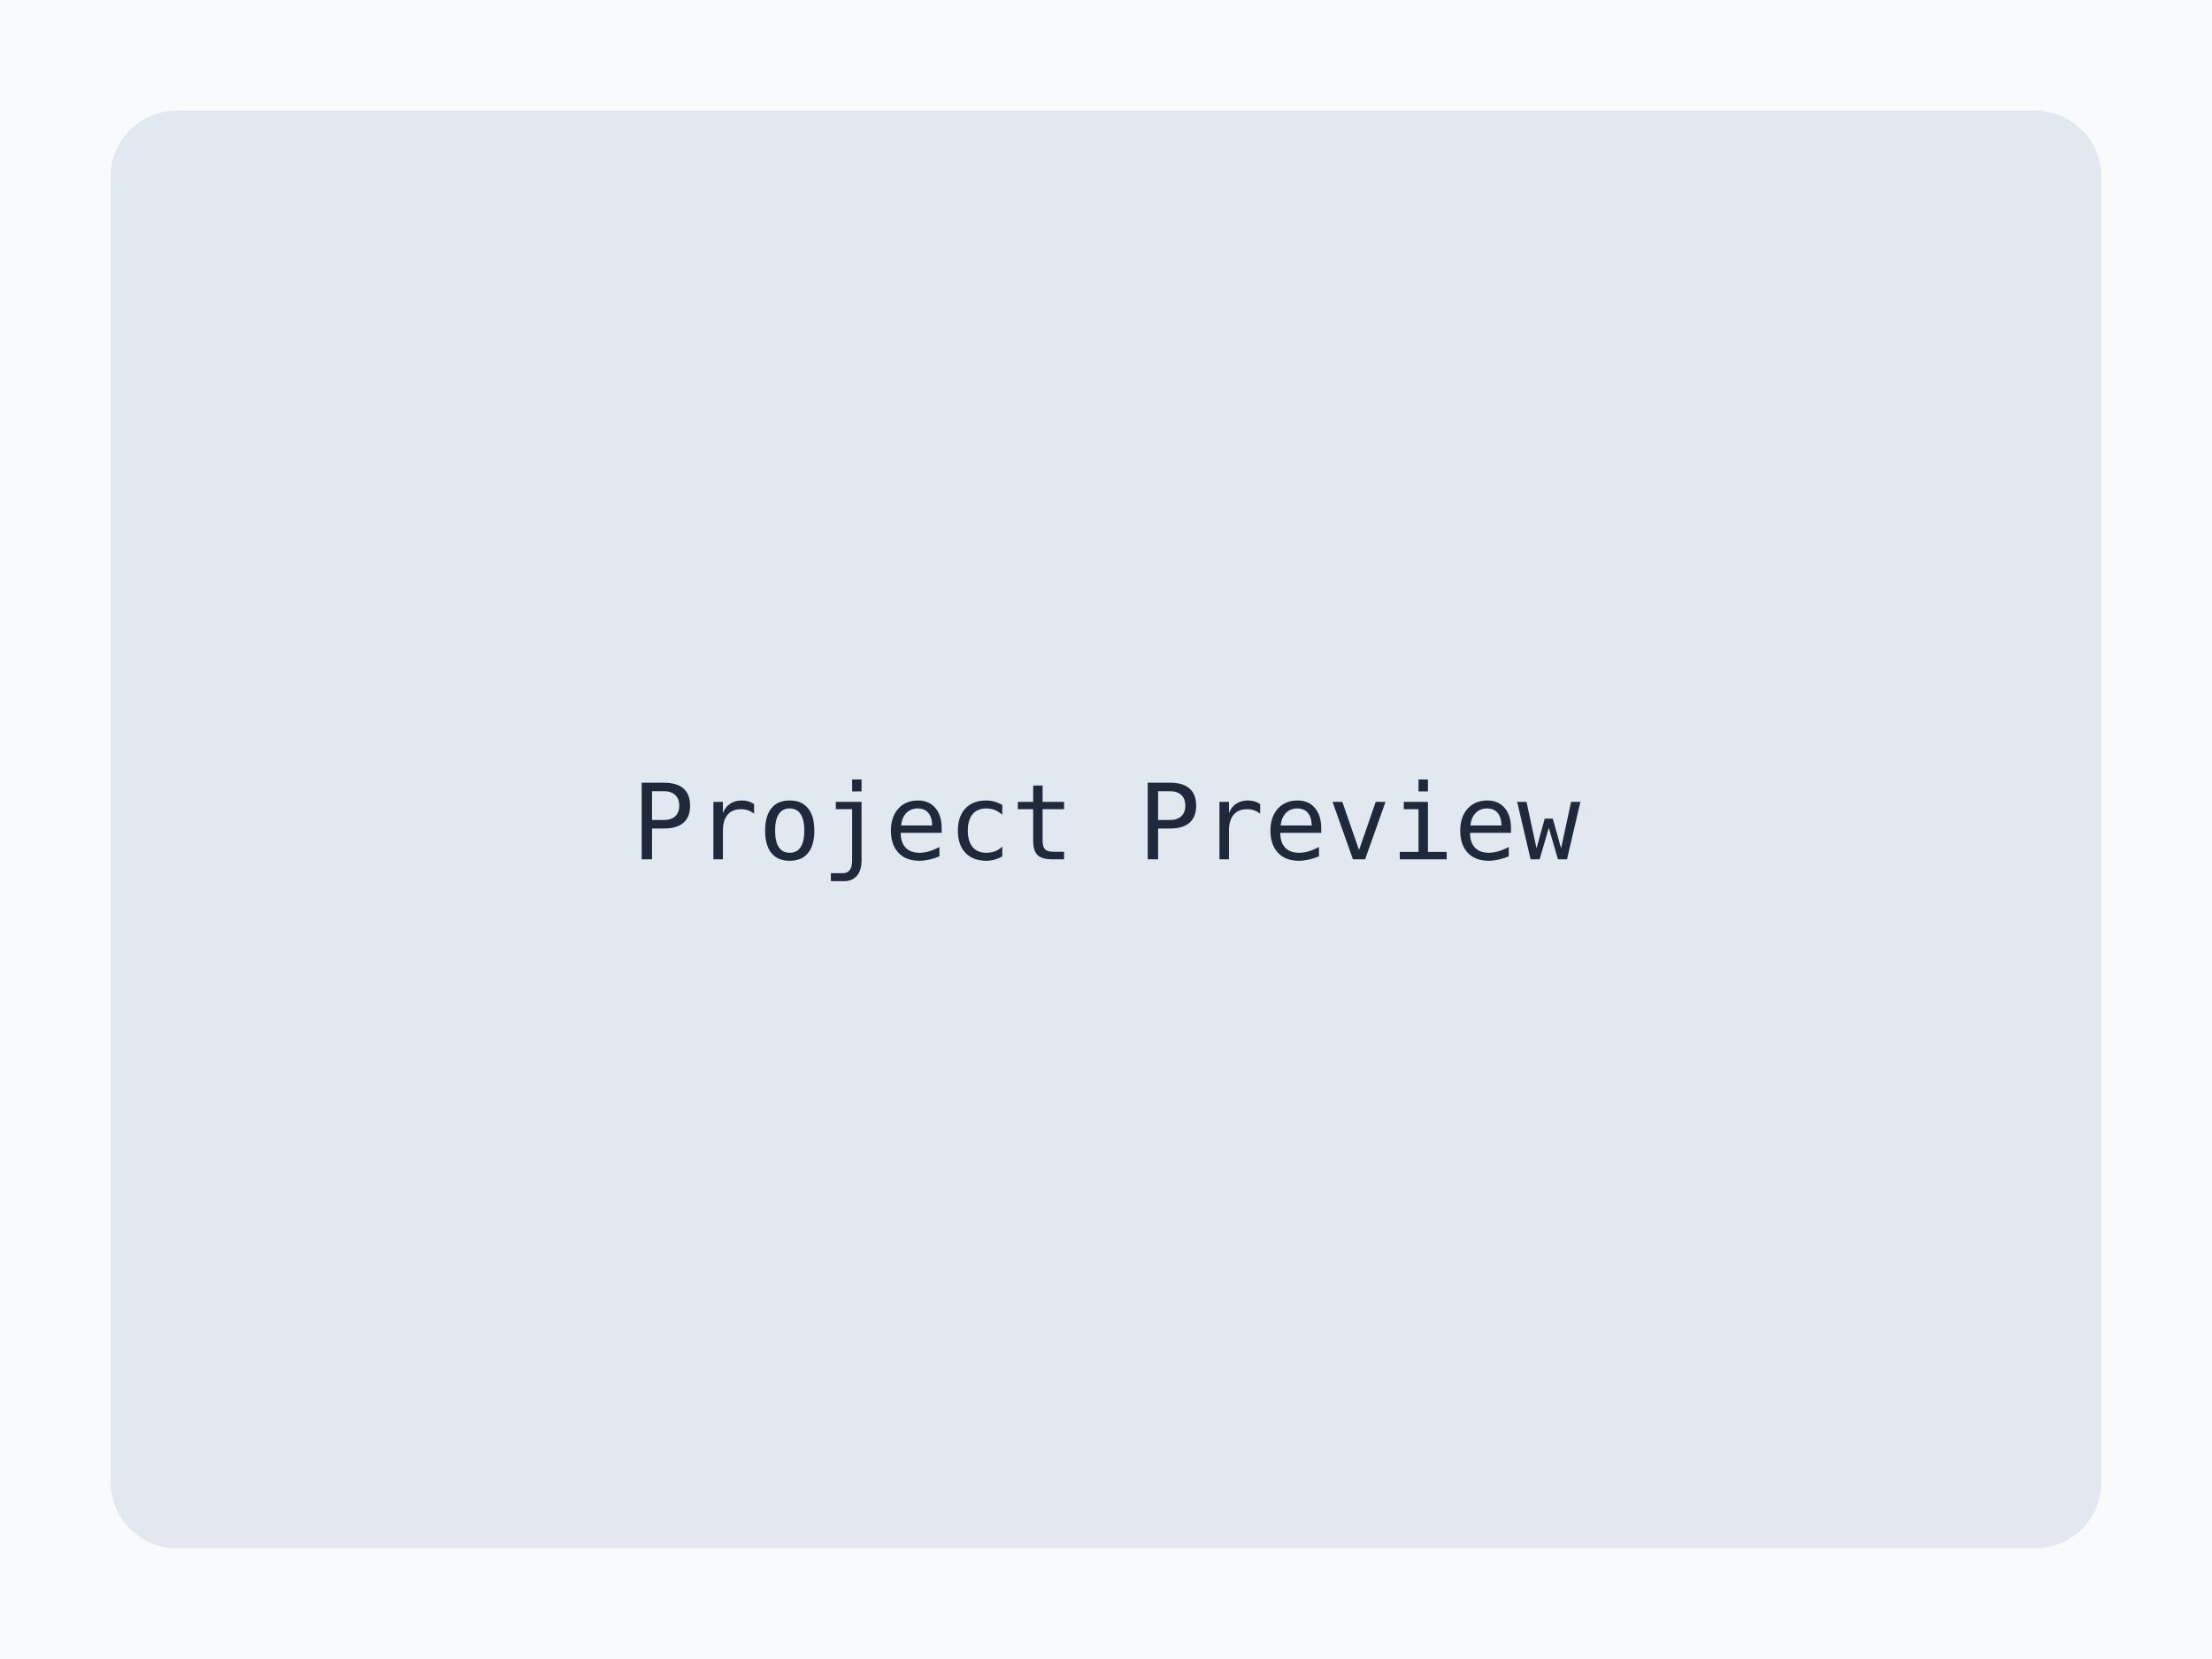
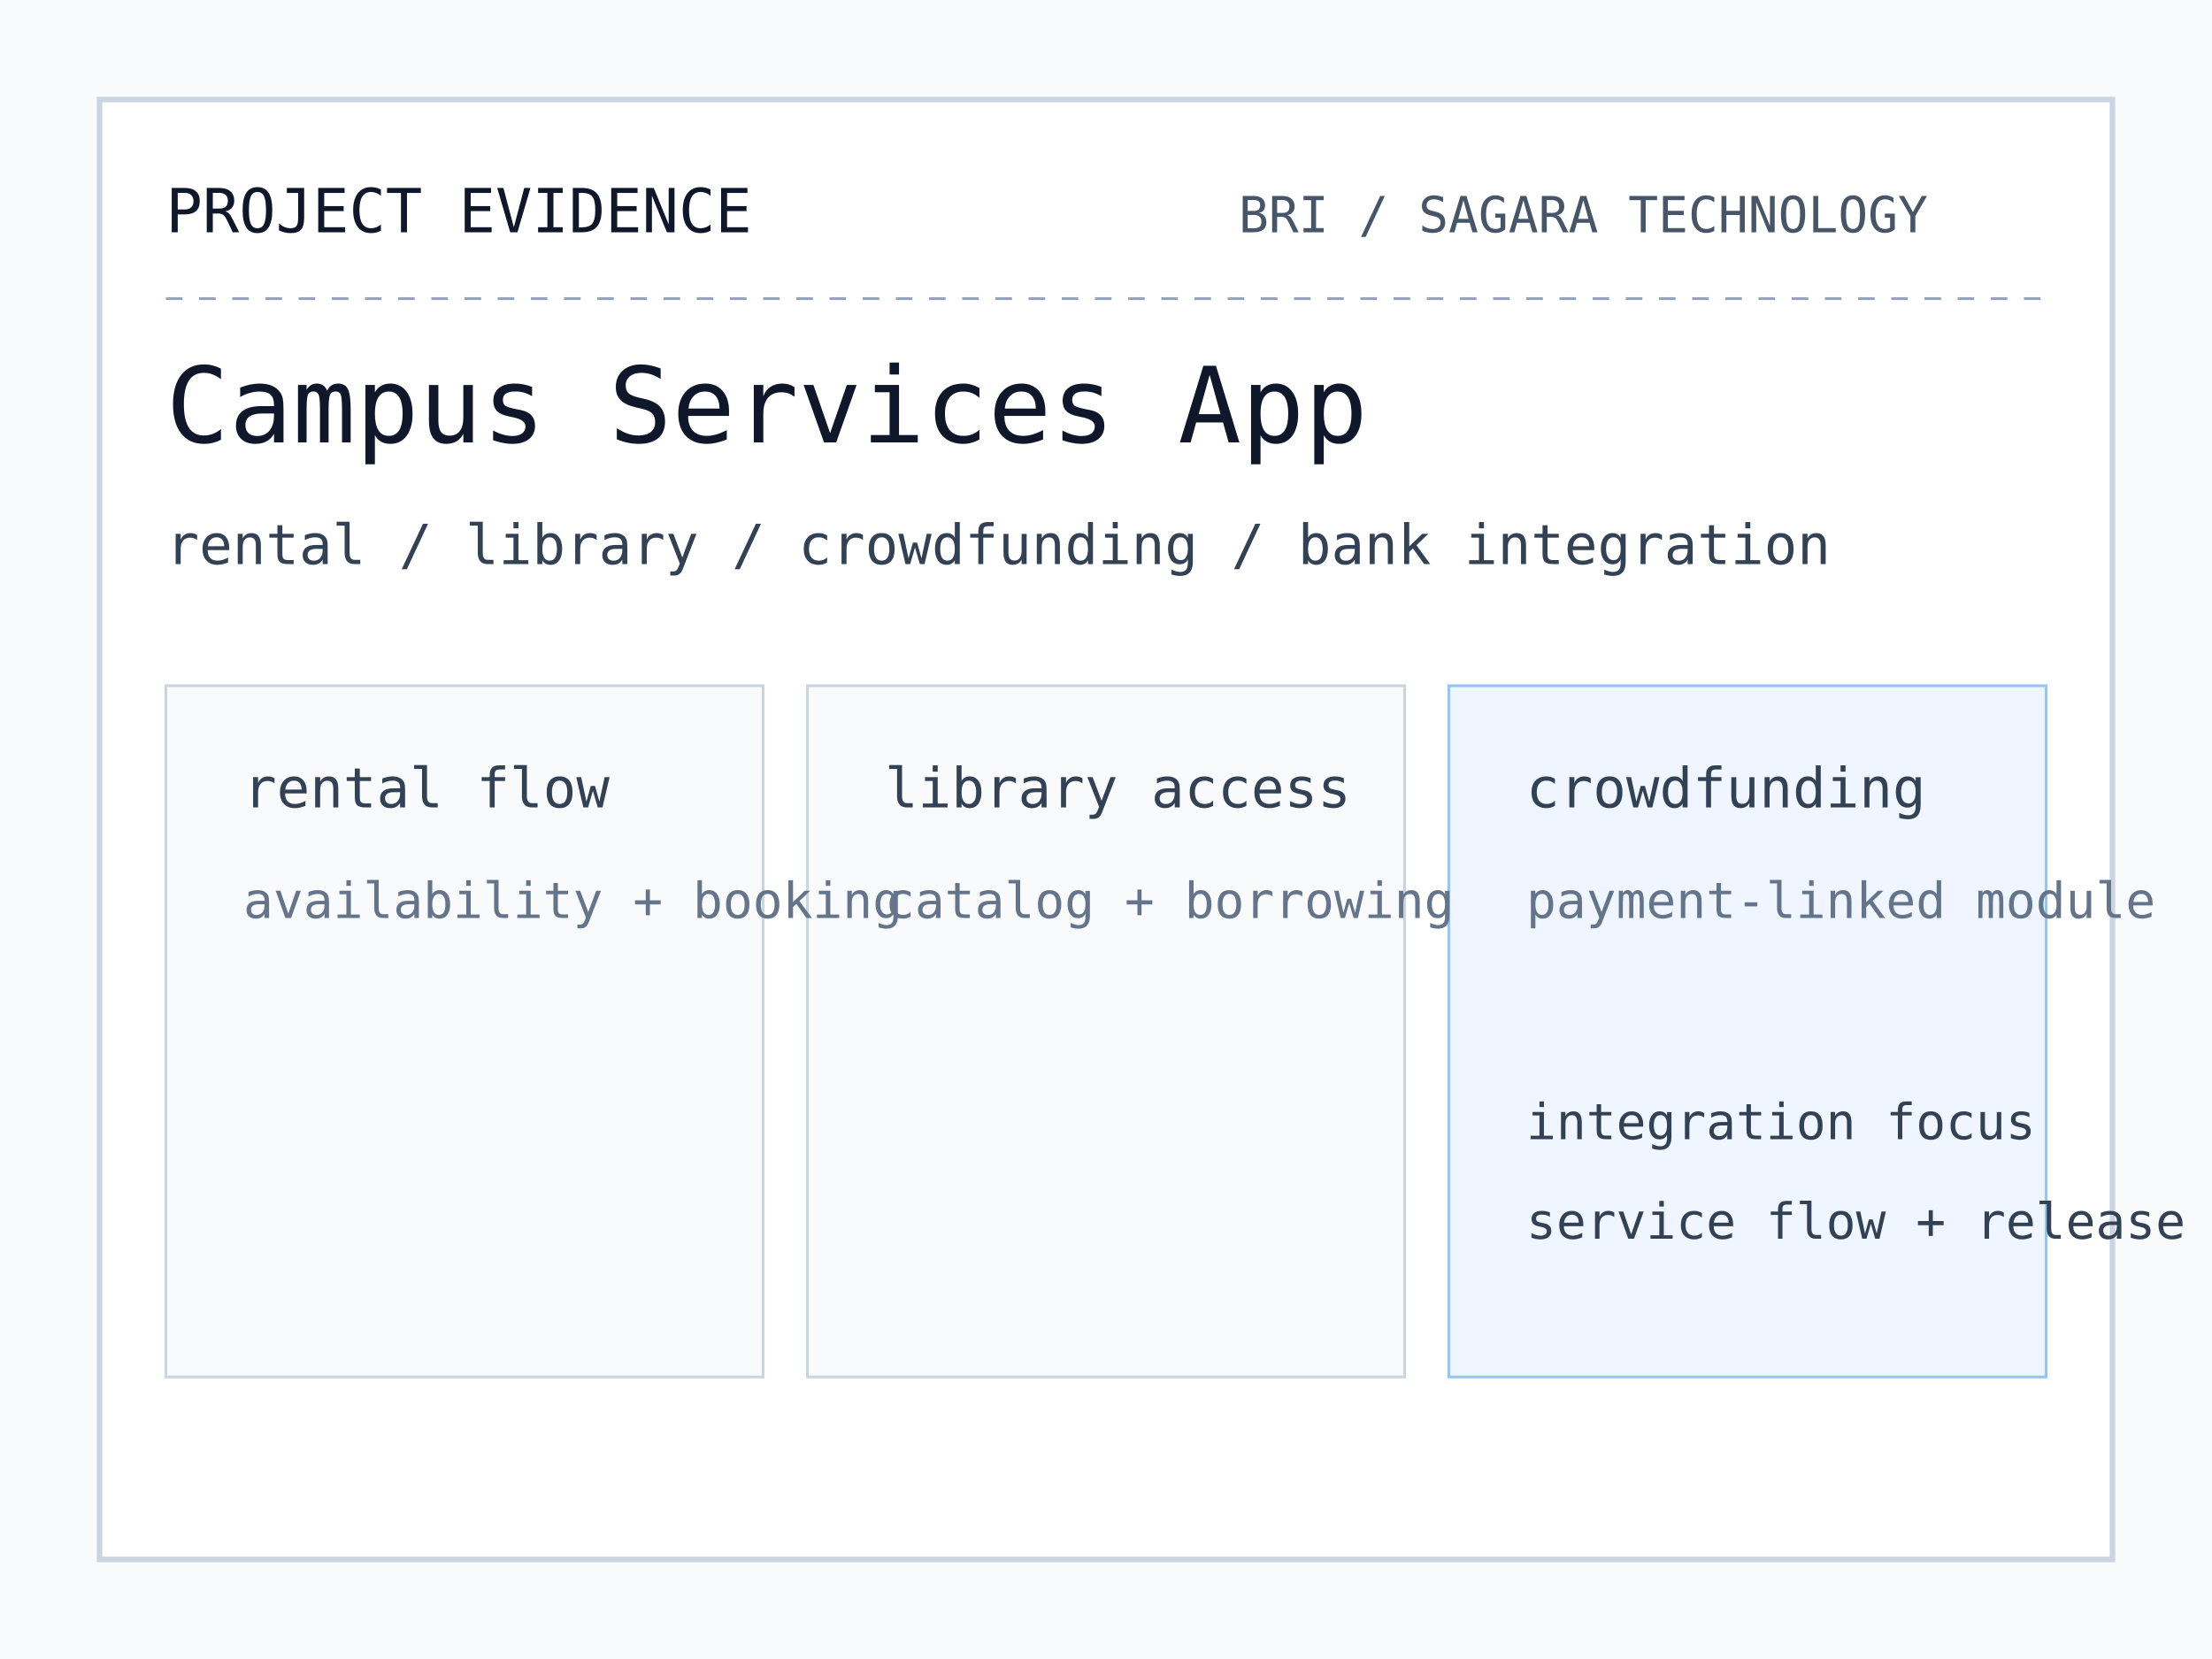
<svg xmlns="http://www.w3.org/2000/svg" width="800" height="600" viewBox="0 0 800 600">
  <rect width="800" height="600" fill="#f8fafc" />
-   <rect x="40" y="40" width="720" height="520" rx="24" fill="#e2e8f0" />
-   <text x="50%" y="50%" dominant-baseline="middle" text-anchor="middle" font-family="IBM Plex Mono,monospace" font-size="38" fill="#1e293b">Project Preview</text>
+   <rect x="36" y="36" width="728" height="528" fill="#ffffff" stroke="#cbd5e1" stroke-width="2" />
+   <text x="60" y="84" font-family="IBM Plex Mono, monospace" font-size="22" fill="#0f172a">PROJECT EVIDENCE</text>
+   <text x="448" y="84" font-family="IBM Plex Mono, monospace" font-size="18" fill="#475569">BRI / SAGARA TECHNOLOGY</text>
+   <line x1="60" y1="108" x2="740" y2="108" stroke="#94a3b8" stroke-dasharray="6 6" />
+   <text x="60" y="160" font-family="IBM Plex Mono, monospace" font-size="38" fill="#0f172a">Campus Services App</text>
+   <text x="60" y="204" font-family="IBM Plex Mono, monospace" font-size="20" fill="#334155">rental / library / crowdfunding / bank integration</text>
+   <rect x="60" y="248" width="216" height="250" fill="#f8fafc" stroke="#cbd5e1" />
+   <rect x="292" y="248" width="216" height="250" fill="#f8fafc" stroke="#cbd5e1" />
+   <rect x="524" y="248" width="216" height="250" fill="#eff6ff" stroke="#93c5fd" />
+   <text x="88" y="292" font-family="IBM Plex Mono, monospace" font-size="20" fill="#334155">rental flow</text>
+   <text x="88" y="332" font-family="IBM Plex Mono, monospace" font-size="18" fill="#64748b">availability + booking</text>
+   <text x="320" y="292" font-family="IBM Plex Mono, monospace" font-size="20" fill="#334155">library access</text>
+   <text x="320" y="332" font-family="IBM Plex Mono, monospace" font-size="18" fill="#64748b">catalog + borrowing</text>
+   <text x="552" y="292" font-family="IBM Plex Mono, monospace" font-size="20" fill="#334155">crowdfunding</text>
+   <text x="552" y="332" font-family="IBM Plex Mono, monospace" font-size="18" fill="#64748b">payment-linked module</text>
+   <text x="552" y="412" font-family="IBM Plex Mono, monospace" font-size="18" fill="#334155">integration focus</text>
+   <text x="552" y="448" font-family="IBM Plex Mono, monospace" font-size="18" fill="#334155">service flow + release</text>
</svg>
